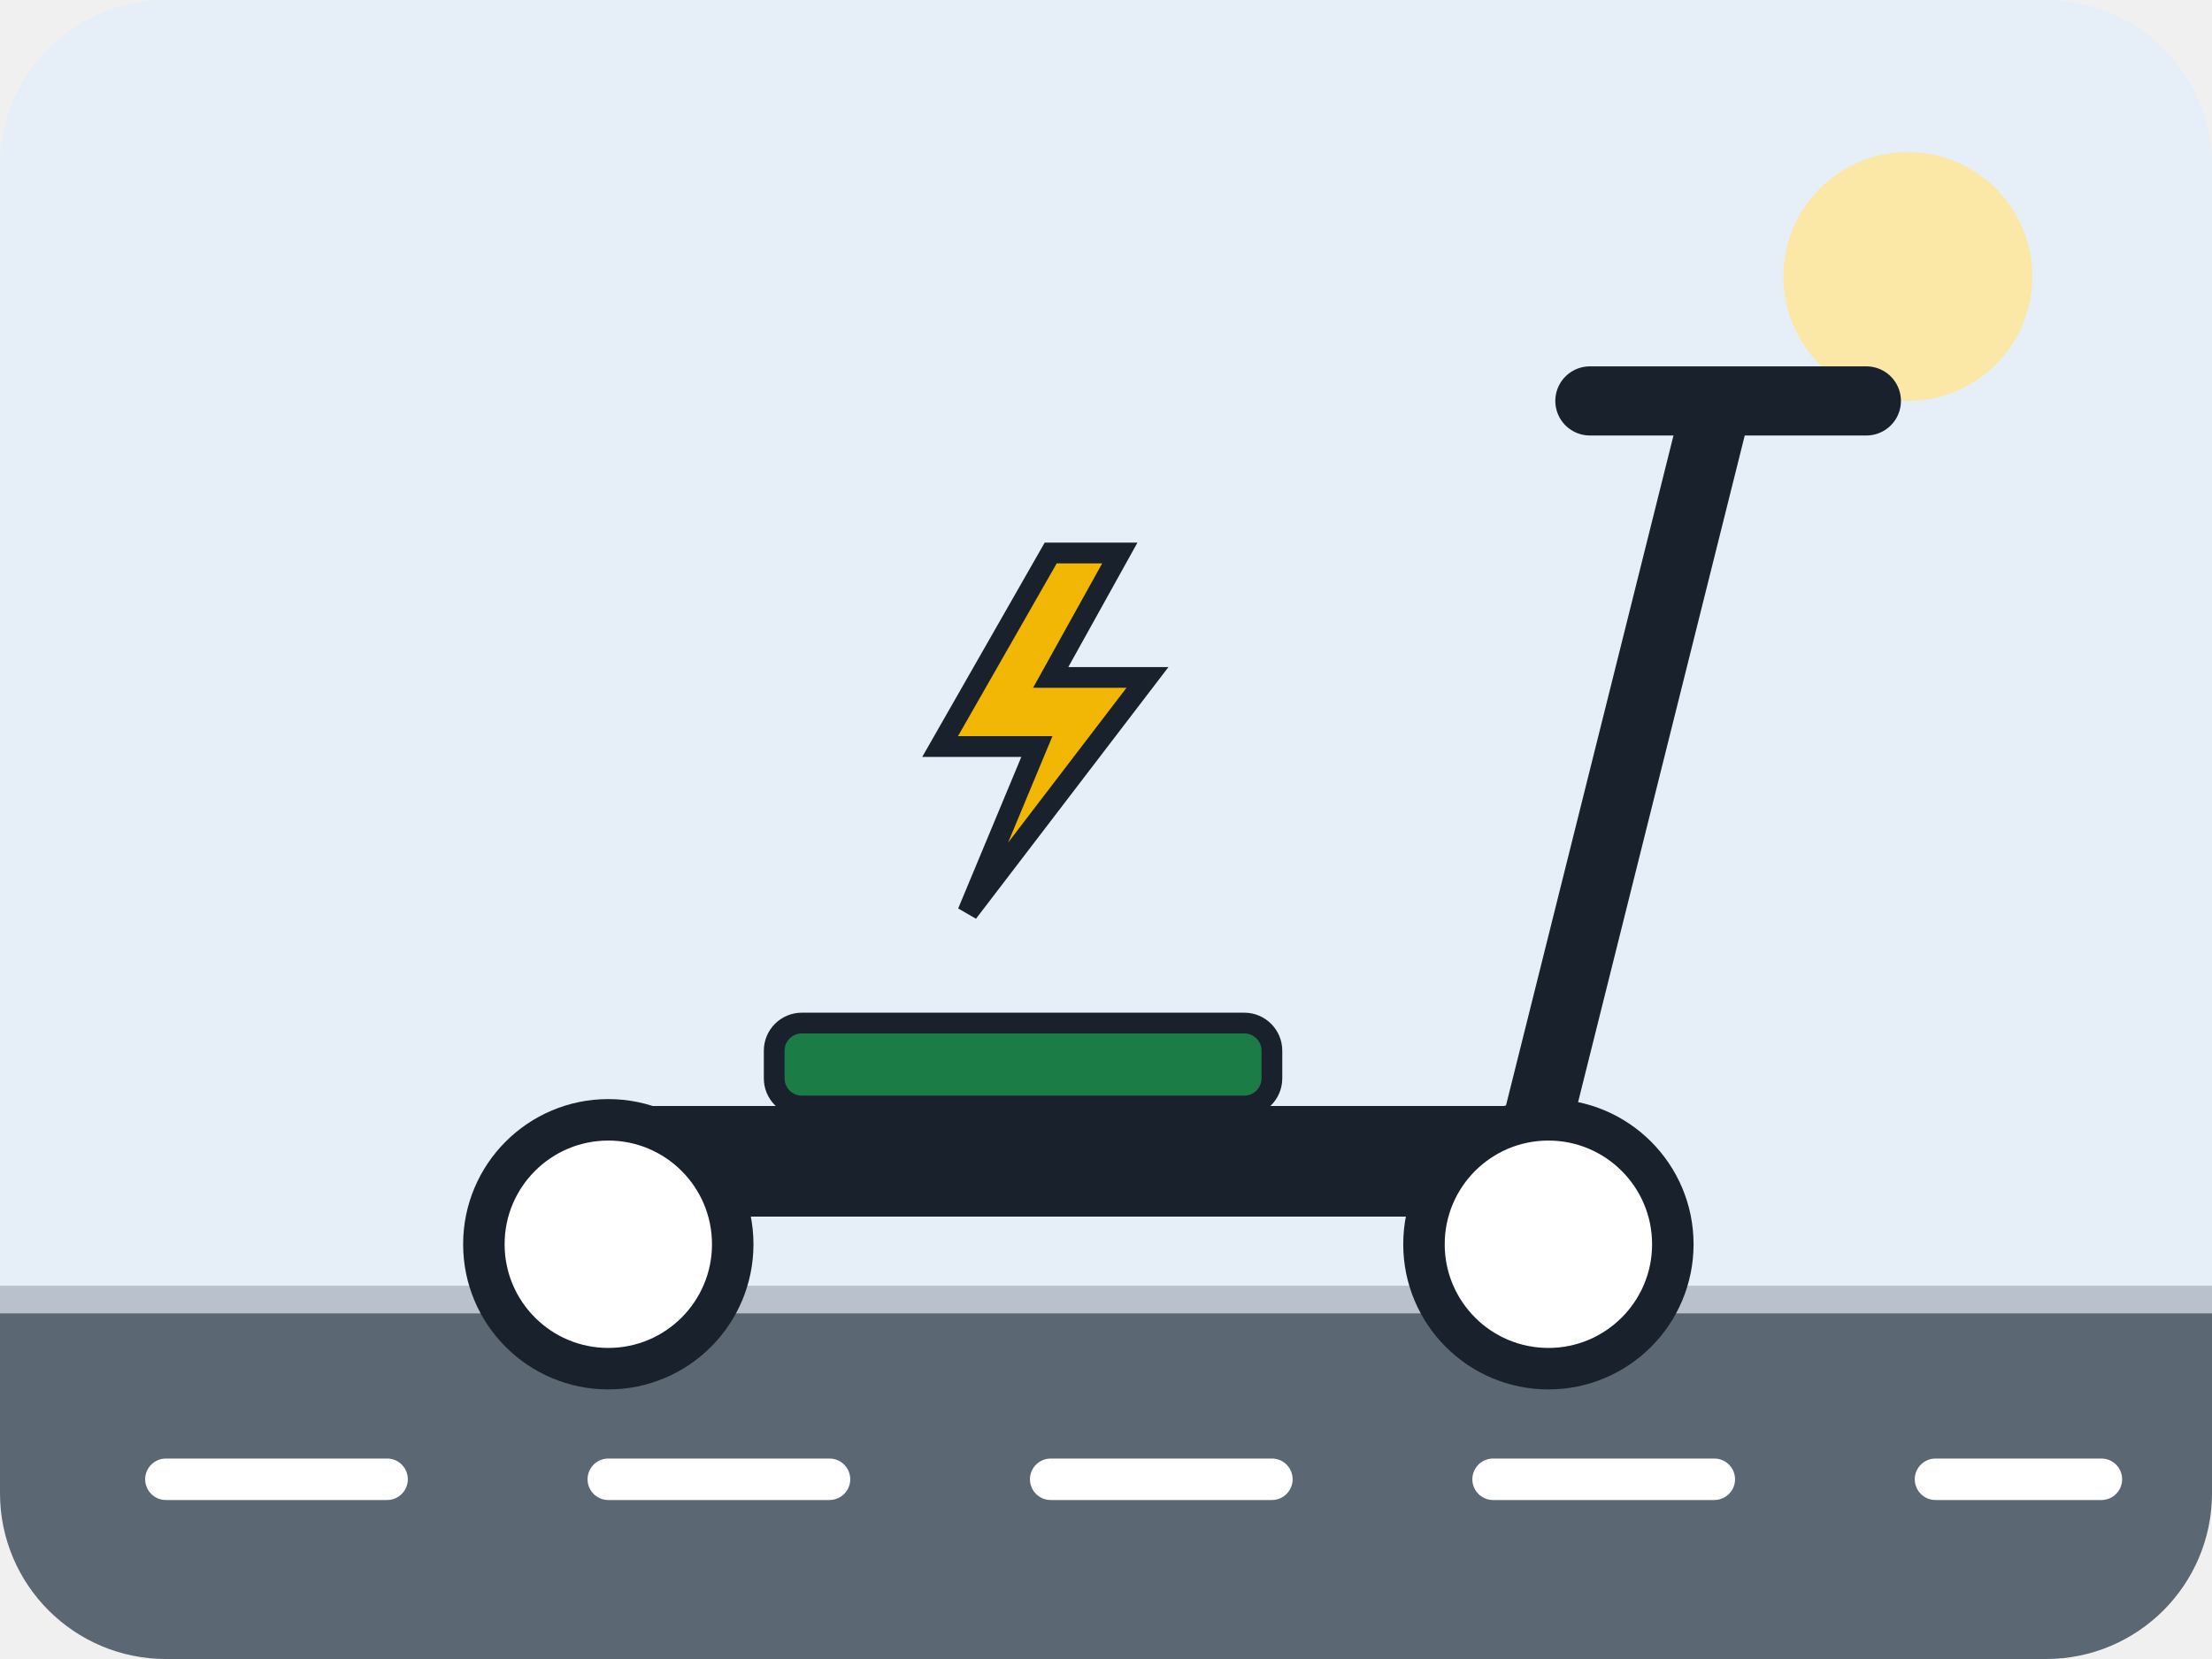
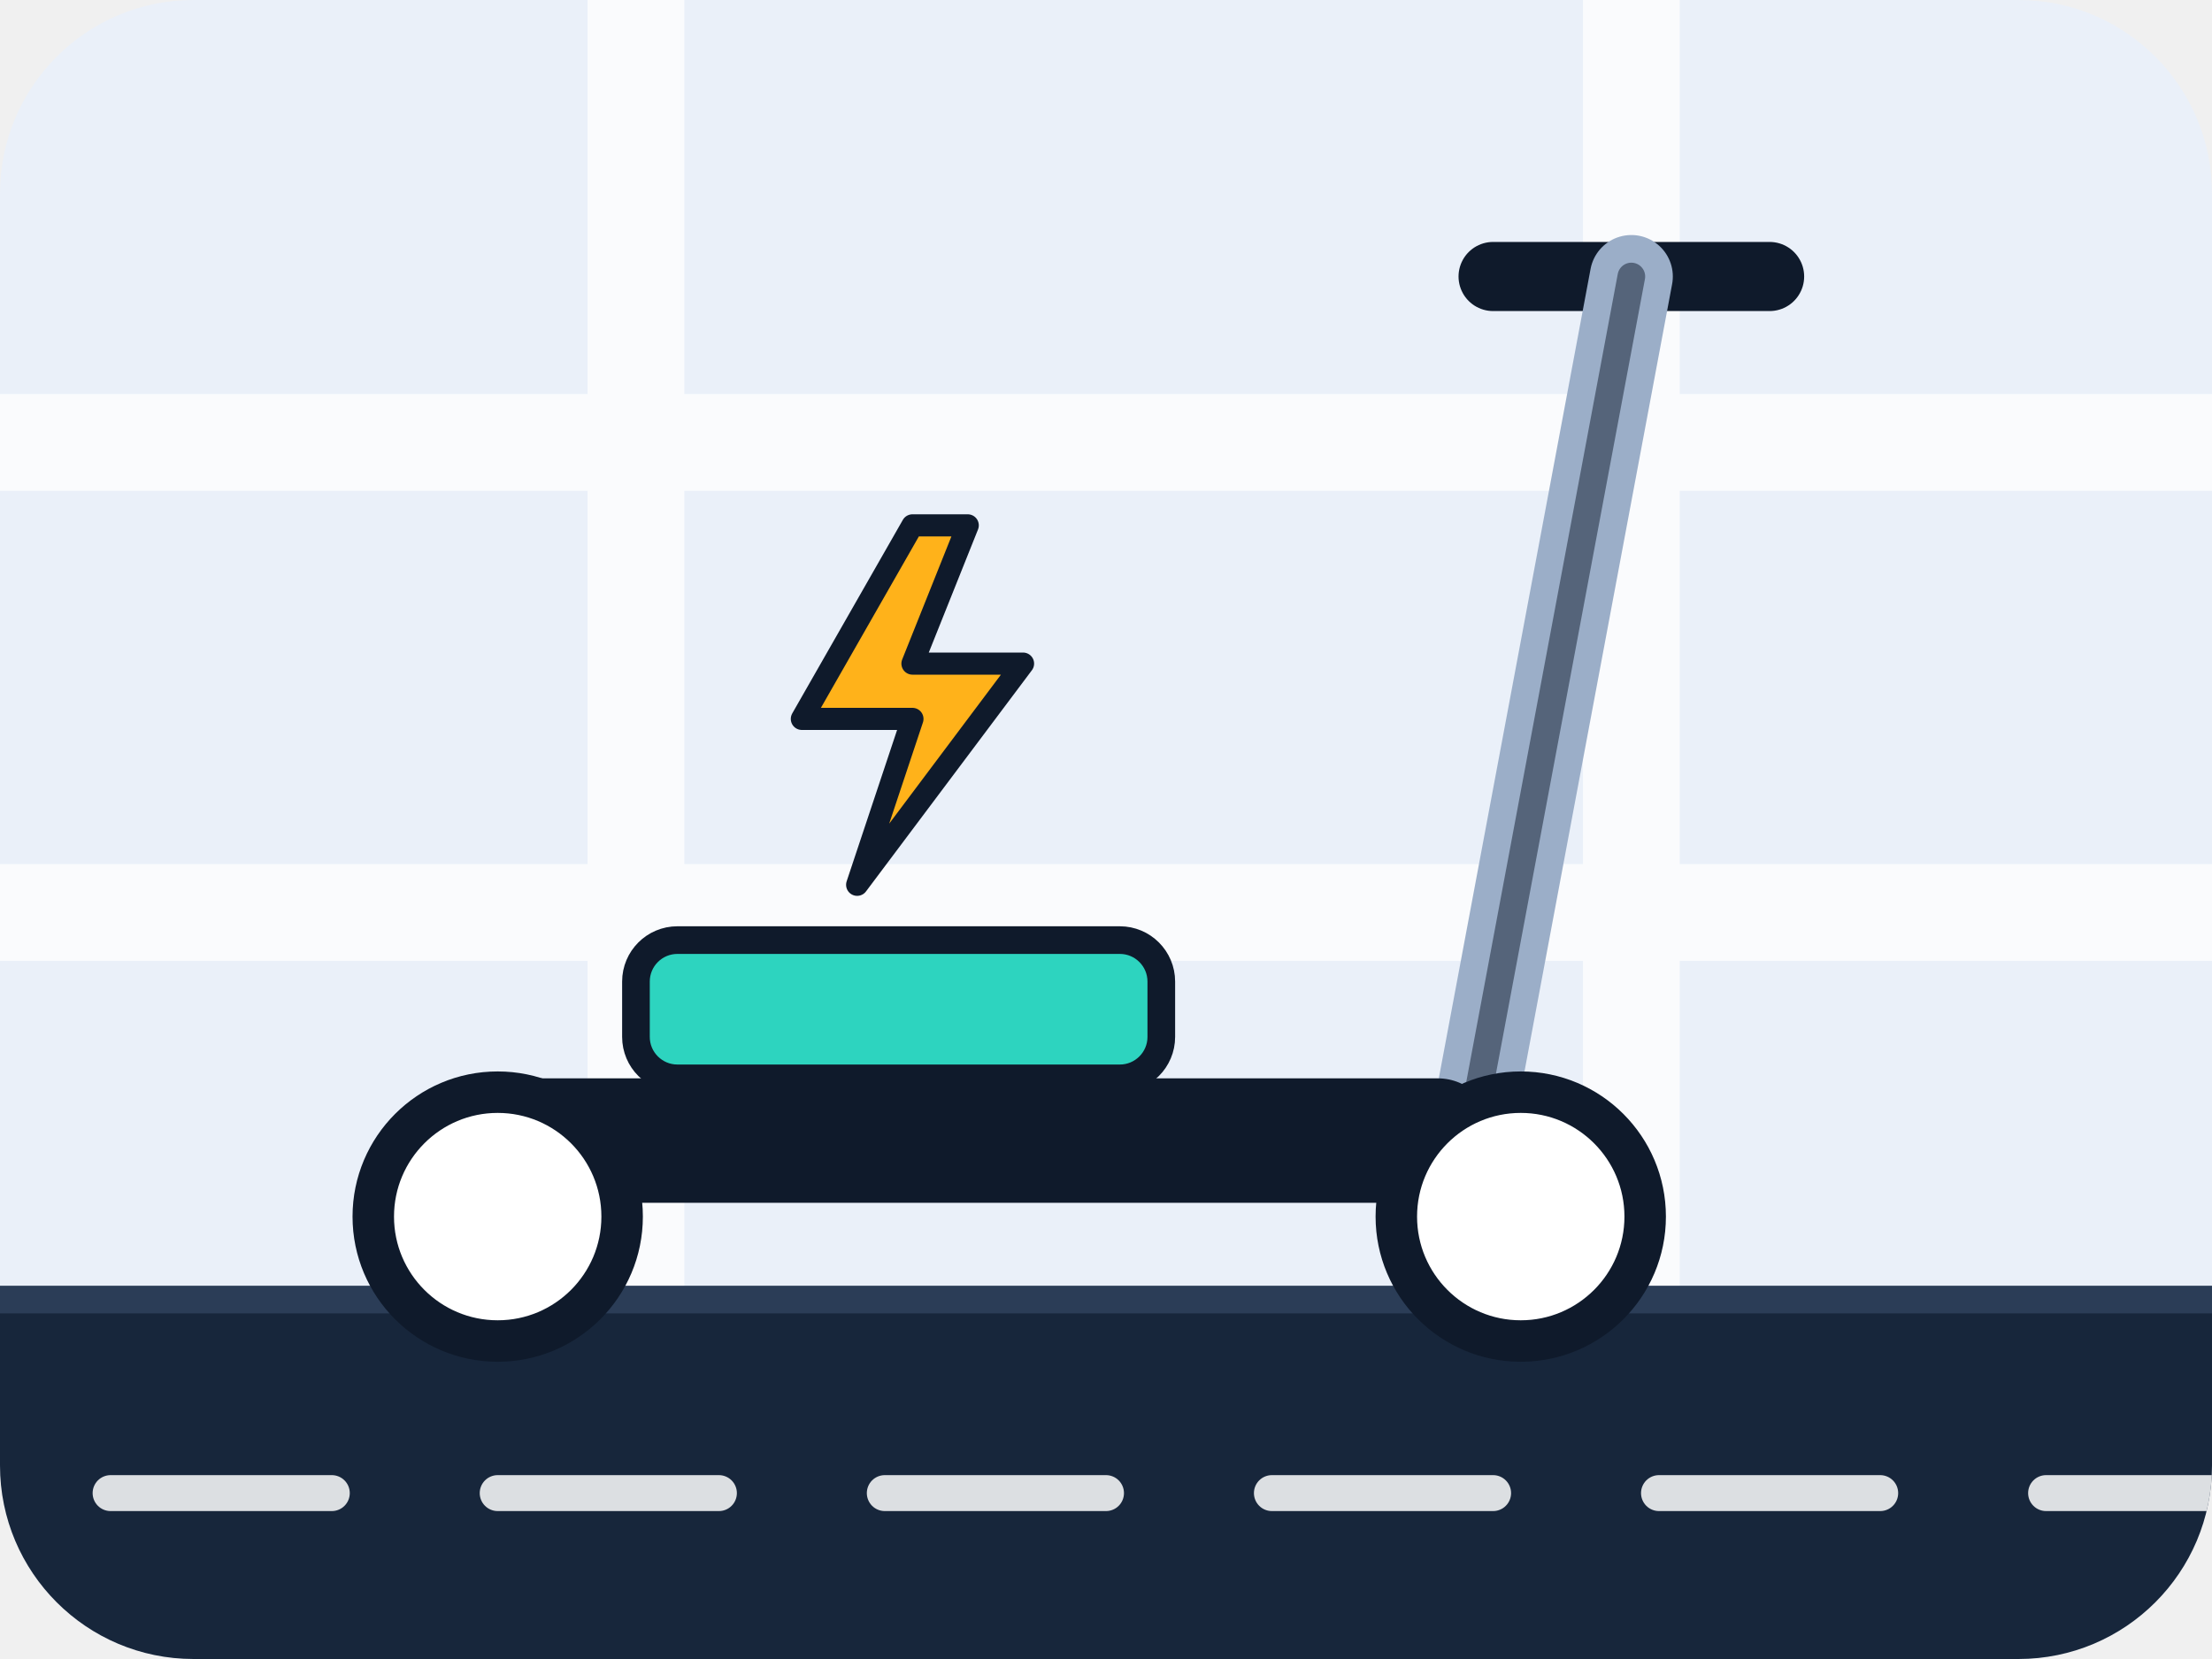
- <svg xmlns="http://www.w3.org/2000/svg" viewBox="0 0 160 120" role="img" aria-label="Patinete elétrico">
-   <rect width="160" height="120" rx="12" fill="#e6eef7" />
-   <circle cx="138" cy="20" r="9" fill="#fbe7a6" />
-   <path d="M0 94h160v14a12 12 0 0 1-12 12H12A12 12 0 0 1 0 108z" fill="#5c6774" />
-   <path d="M0 94h160" stroke="#b8c1cc" stroke-width="2" />
-   <path d="M12 107h16M44 107h16M76 107h16M108 107h16M140 107h12" stroke="#fff" stroke-width="3" stroke-linecap="round" />
-   <path d="M76 40 l-8 14 h7 l-5 12 13-17 h-7 l5-9z" fill="#f2b705" stroke="#18212c" stroke-width="1.5" />
-   <path d="M110 86 L124 30" stroke="#18212c" stroke-width="5" stroke-linecap="round" />
-   <path d="M115 29h20" stroke="#18212c" stroke-width="5" stroke-linecap="round" />
-   <rect x="40" y="80" width="72" height="8" rx="3" fill="#18212c" />
-   <rect x="56" y="74" width="36" height="6" rx="2" fill="#1c7c46" stroke="#18212c" stroke-width="1.5" />
-   <circle cx="44" cy="90" r="9" fill="#fff" stroke="#18212c" stroke-width="3" />
-   <circle cx="112" cy="90" r="9" fill="#fff" stroke="#18212c" stroke-width="3" />
+ <svg xmlns="http://www.w3.org/2000/svg" viewBox="0 0 160 120" role="img" aria-label="Patinete elétrico de patrulha">
+   <defs>
+     <clipPath id="c">
+       <rect width="160" height="120" rx="14" />
+     </clipPath>
+   </defs>
+   <g clip-path="url(#c)">
+     <rect width="160" height="120" fill="#EAF0F9" />
+     <path d="M0 32h160M0 66h160M46 0v94M118 0v94" stroke="#fff" stroke-width="7" opacity=".75" />
+     <rect y="94" width="160" height="26" fill="#17263B" />
+     <path d="M0 94h160" stroke="#2B3D57" stroke-width="2" />
+     <path d="M8 108h16M36 108h16M64 108h16M92 108h16M120 108h16M148 108h12" stroke="#fff" stroke-width="2.6" stroke-linecap="round" opacity=".85" />
+     <path d="M108 20h20" stroke="#0F1A2B" stroke-width="5" stroke-linecap="round" />
+     <path d="M118 20l-12 64" stroke="#9BAEC8" stroke-width="6" stroke-linecap="round" />
+     <path d="M118 20l-12 64" stroke="#0F1A2B" stroke-width="2" stroke-linecap="round" fill="none" opacity=".5" />
+     <rect x="34" y="78" width="74" height="9" rx="4" fill="#0F1A2B" />
+     <rect x="46" y="68" width="38" height="10" rx="3" fill="#2DD4BF" stroke="#0F1A2B" stroke-width="2" />
+     <path d="M66 38l-8 14h8l-4 12 12-16h-8l4-10z" fill="#FFB21A" stroke="#0F1A2B" stroke-width="1.6" stroke-linejoin="round" />
+     <circle cx="36" cy="88" r="9" fill="#fff" stroke="#0F1A2B" stroke-width="3" />
+     <circle cx="110" cy="88" r="9" fill="#fff" stroke="#0F1A2B" stroke-width="3" />
+   </g>
</svg>
